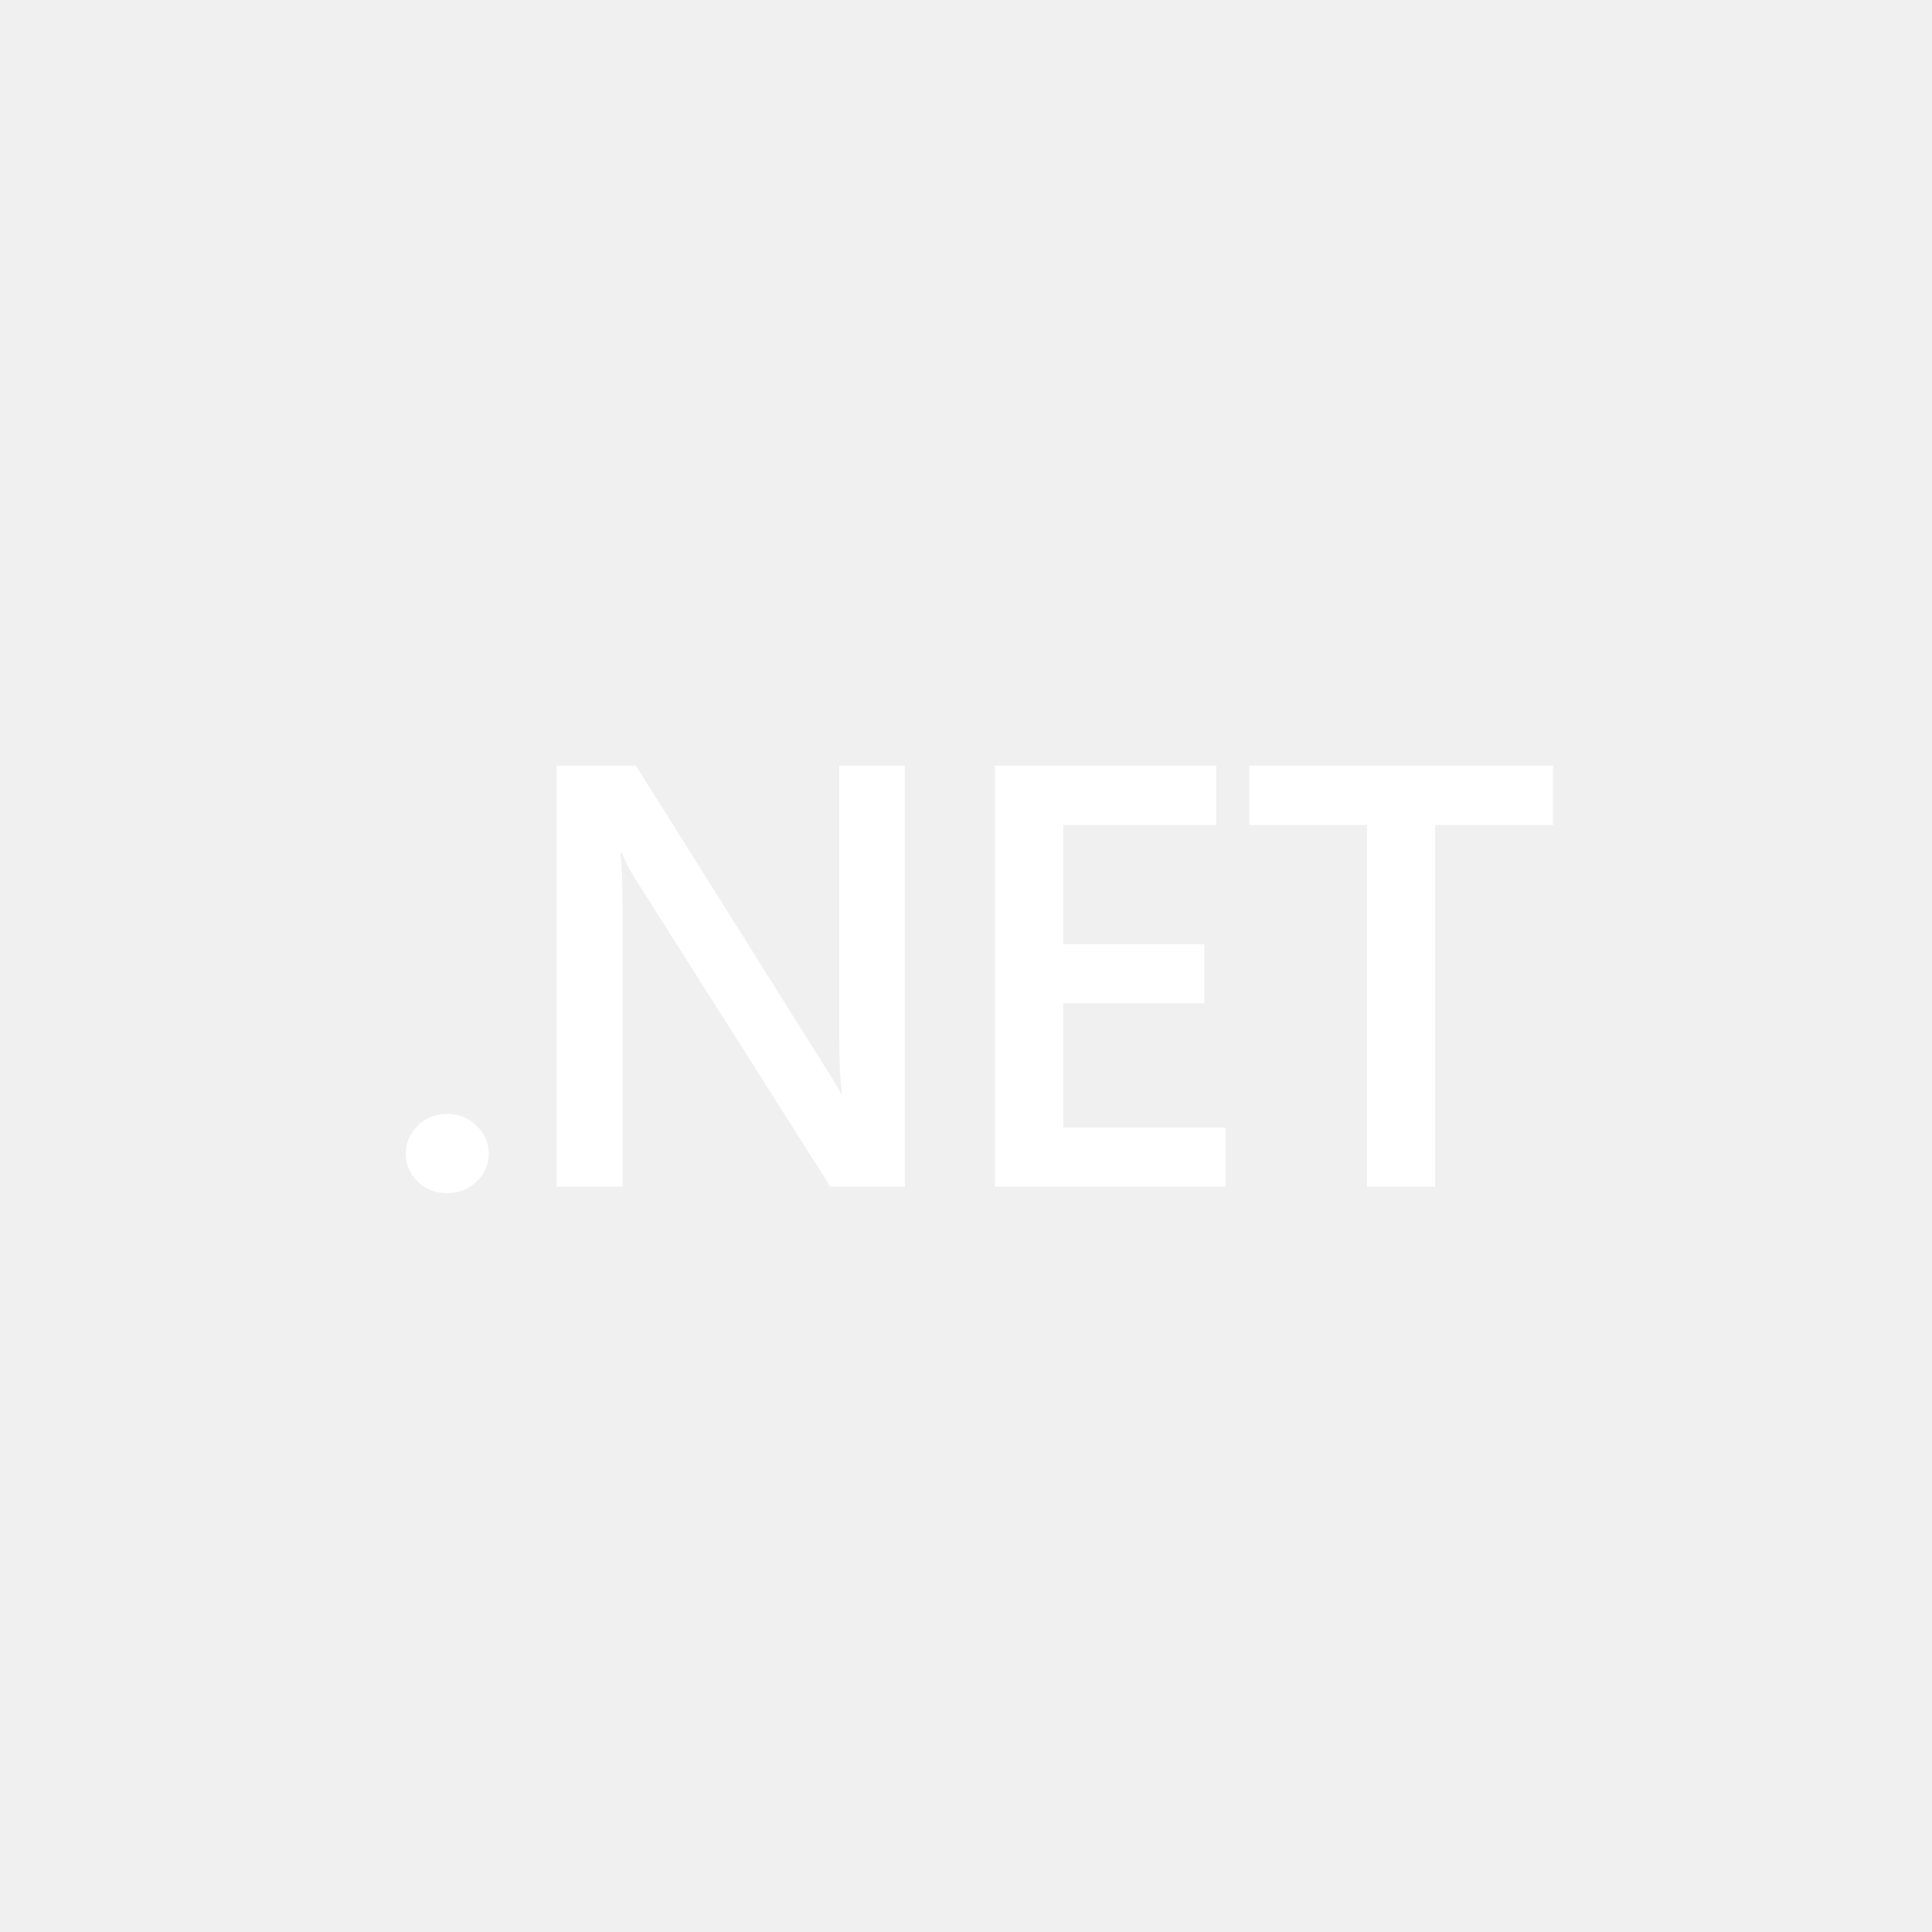
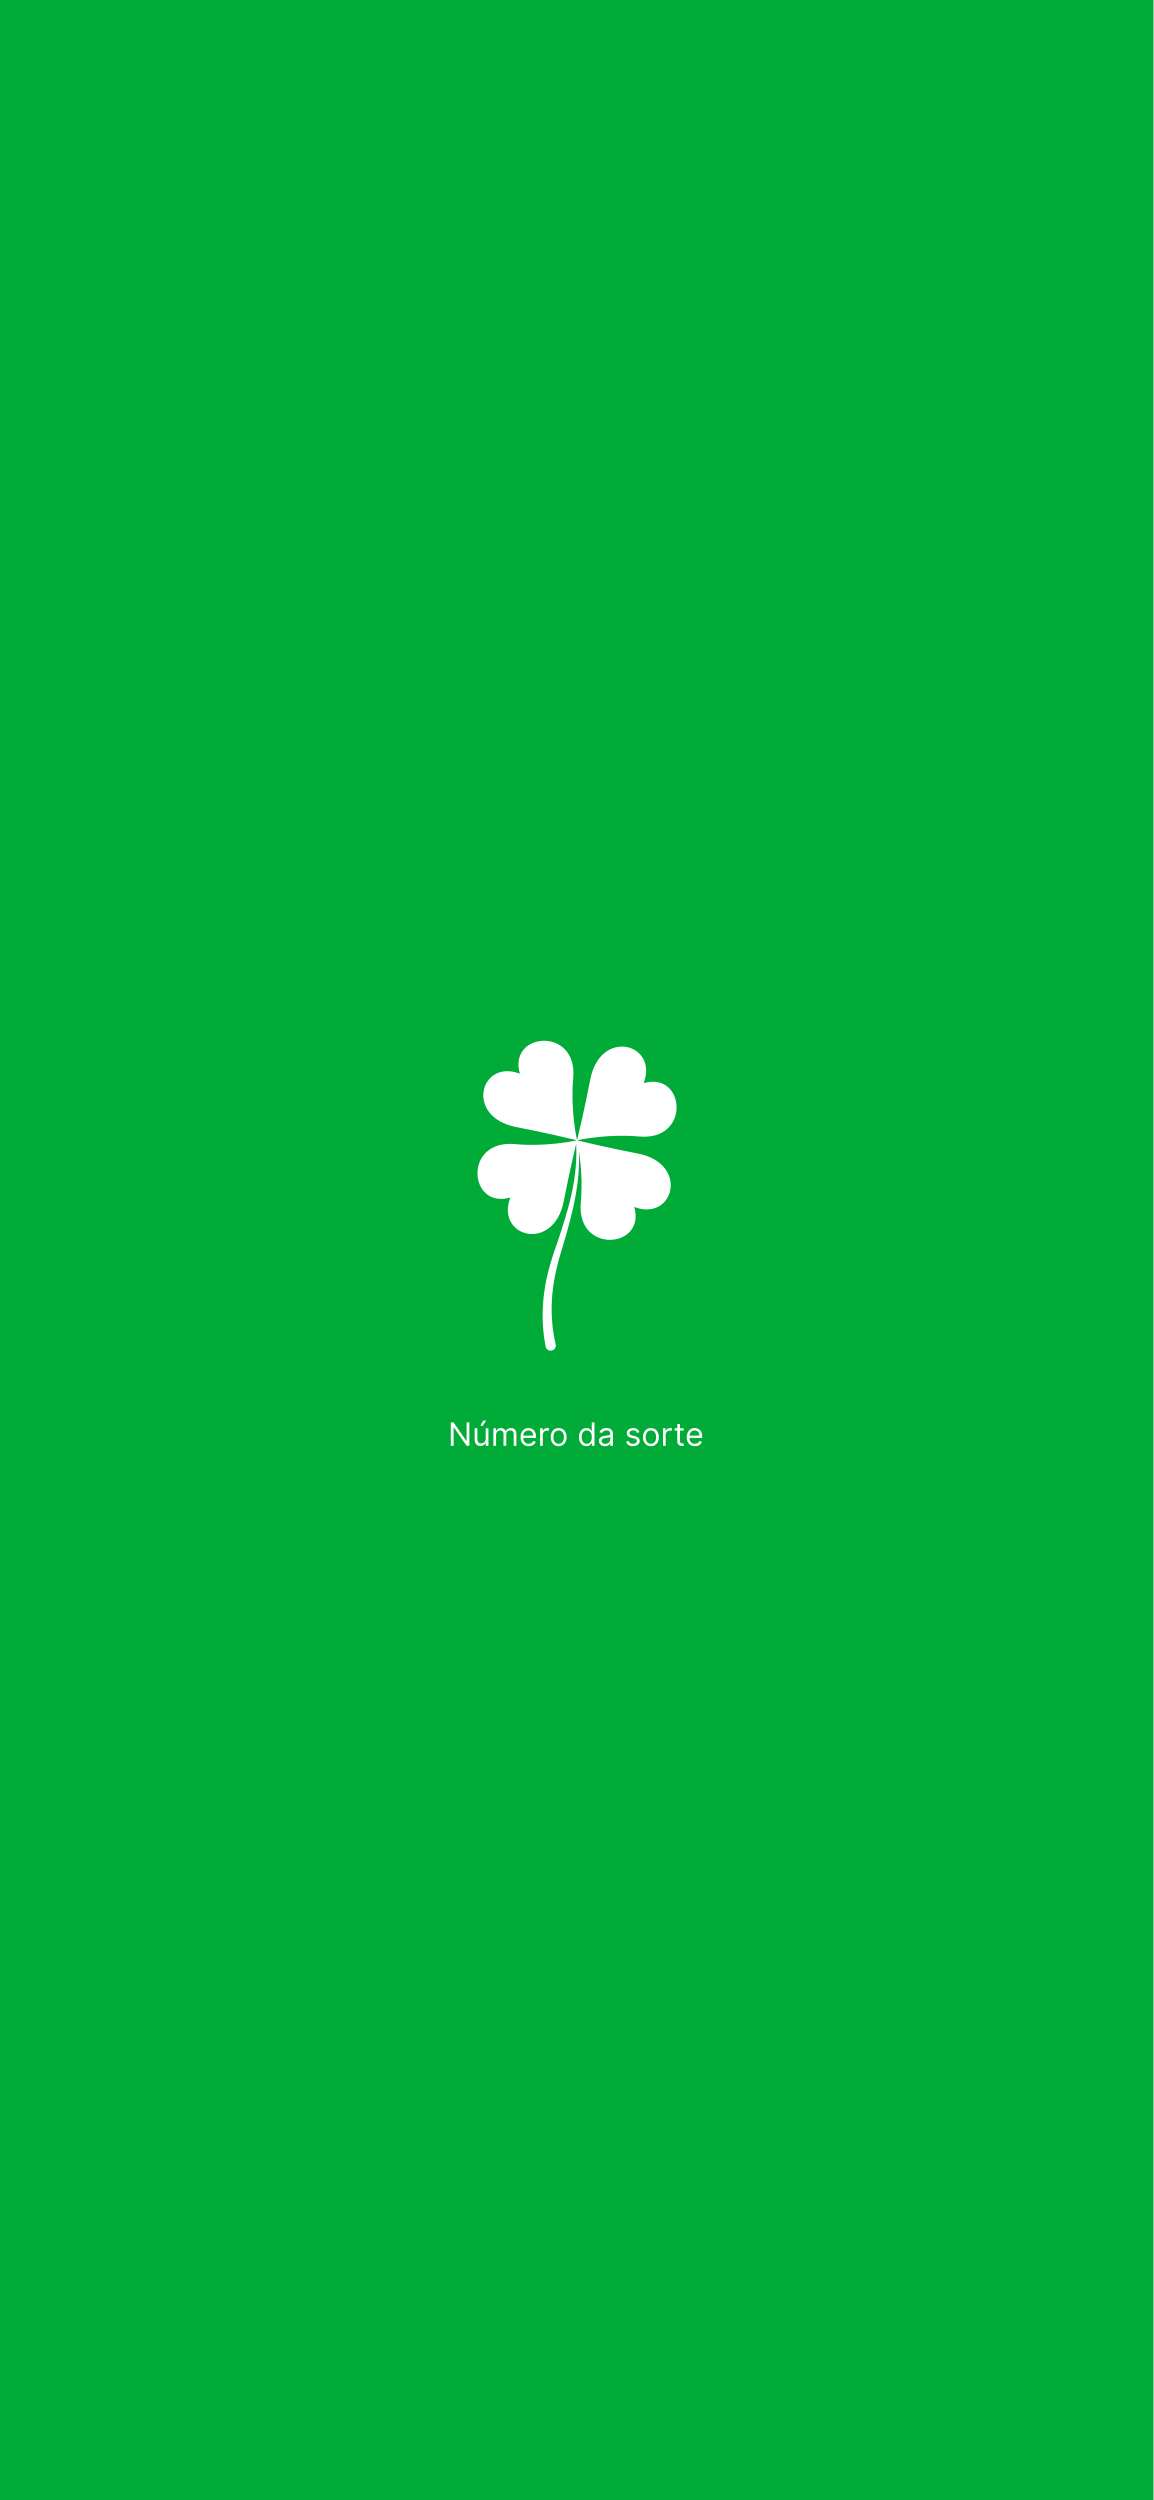
- <svg xmlns="http://www.w3.org/2000/svg" width="456" height="456" viewBox="0 0 456 456" version="1.1" xml:space="preserve" style="fill-rule:evenodd;clip-rule:evenodd;stroke-linejoin:round;stroke-miterlimit:2;">
-   <path d="m 105.5,281.609 c -2.703,0 -5.001,-0.9 -6.893,-2.702 -1.892,-1.848 -2.838,-4.042 -2.838,-6.582 0,-2.587 0.946,-4.804 2.838,-6.652 1.892,-1.848 4.19,-2.772 6.893,-2.772 2.748,0 5.068,0.924 6.96,2.772 1.937,1.848 2.906,4.064 2.906,6.652 0,2.54 -0.968,4.734 -2.906,6.582 -1.892,1.802 -4.212,2.702 -6.96,2.702 z" style="fill:#ffffff;fill-rule:nonzero;stroke-width:0.838" />
-   <path d="M 213.561,280.084 H 195.99 L 149.7,207.054 c -1.171,-1.848 -2.14,-3.765 -2.906,-5.751 h -0.406 c 0.361,2.125 0.541,6.675 0.541,13.65 v 65.132 h -15.543 v -99.36 h 18.719 l 44.737,71.298 c 1.892,2.957 3.109,4.989 3.649,6.098 h 0.27 c -0.45,-2.632 -0.676,-7.09 -0.676,-13.373 v -64.023 h 15.476 z" style="fill:#ffffff;fill-rule:nonzero;stroke-width:0.838" />
-   <path d="m 289.251,280.084 h -54.401 v -99.36 h 52.238 v 13.997 h -36.154 v 28.131 h 33.316 v 13.927 h -33.316 v 29.378 h 38.316 z" style="fill:#ffffff;fill-rule:nonzero;stroke-width:0.838" />
-   <path d="M 366.565,194.721 H 338.722 v 85.363 h -16.084 v -85.363 h -27.775 v -13.997 h 71.701 z" style="fill:#ffffff;fill-rule:nonzero;stroke-width:0.838" />
+ <svg xmlns="http://www.w3.org/2000/svg" width="430" height="932" viewBox="0 0 430 932" fill="none">
+   <rect width="430" height="932" fill="#00AB37" />
+   <path d="M174.977 530.273V539H173.954L169.199 532.148H169.114V539H168.057V530.273H169.079L173.852 537.142H173.937V530.273H174.977ZM181.081 536.324V532.455H182.086V539H181.081V537.892H181.012C180.859 538.224 180.62 538.507 180.296 538.74C179.973 538.97 179.564 539.085 179.069 539.085C178.66 539.085 178.296 538.996 177.978 538.817C177.66 538.635 177.41 538.362 177.228 537.999C177.046 537.632 176.956 537.17 176.956 536.614V532.455H177.961V536.545C177.961 537.023 178.095 537.403 178.362 537.688C178.632 537.972 178.975 538.114 179.393 538.114C179.643 538.114 179.897 538.05 180.156 537.922C180.417 537.794 180.636 537.598 180.812 537.334C180.991 537.07 181.081 536.733 181.081 536.324ZM179.069 531.568L180.109 529.591H181.285L179.956 531.568H179.069ZM183.928 539V532.455H184.9V533.477H184.985C185.121 533.128 185.342 532.857 185.646 532.663C185.95 532.467 186.315 532.369 186.741 532.369C187.173 532.369 187.532 532.467 187.819 532.663C188.109 532.857 188.334 533.128 188.496 533.477H188.565C188.732 533.139 188.984 532.871 189.319 532.672C189.654 532.47 190.056 532.369 190.525 532.369C191.11 532.369 191.589 532.553 191.961 532.919C192.333 533.283 192.519 533.849 192.519 534.619V539H191.513V534.619C191.513 534.136 191.381 533.791 191.117 533.584C190.853 533.376 190.542 533.273 190.184 533.273C189.724 533.273 189.367 533.412 189.114 533.69C188.861 533.966 188.735 534.315 188.735 534.739V539H187.712V534.517C187.712 534.145 187.592 533.845 187.35 533.618C187.109 533.388 186.798 533.273 186.417 533.273C186.155 533.273 185.911 533.342 185.684 533.482C185.459 533.621 185.278 533.814 185.138 534.061C185.002 534.305 184.934 534.588 184.934 534.909V539H183.928ZM197.102 539.136C196.472 539.136 195.928 538.997 195.47 538.719C195.016 538.438 194.665 538.045 194.418 537.543C194.173 537.037 194.051 536.449 194.051 535.778C194.051 535.108 194.173 534.517 194.418 534.006C194.665 533.491 195.008 533.091 195.449 532.804C195.892 532.514 196.409 532.369 197 532.369C197.341 532.369 197.678 532.426 198.01 532.54C198.342 532.653 198.645 532.838 198.918 533.094C199.19 533.347 199.408 533.682 199.57 534.099C199.731 534.517 199.812 535.031 199.812 535.642V536.068H194.767V535.199H198.79C198.79 534.83 198.716 534.5 198.568 534.21C198.423 533.92 198.216 533.692 197.946 533.524C197.679 533.357 197.364 533.273 197 533.273C196.599 533.273 196.253 533.372 195.96 533.571C195.67 533.767 195.447 534.023 195.291 534.338C195.135 534.653 195.057 534.991 195.057 535.352V535.932C195.057 536.426 195.142 536.845 195.312 537.189C195.486 537.53 195.726 537.79 196.033 537.969C196.339 538.145 196.696 538.233 197.102 538.233C197.366 538.233 197.605 538.196 197.818 538.122C198.034 538.045 198.22 537.932 198.376 537.781C198.533 537.628 198.653 537.437 198.739 537.21L199.71 537.483C199.608 537.812 199.436 538.102 199.195 538.352C198.953 538.599 198.655 538.793 198.3 538.932C197.945 539.068 197.545 539.136 197.102 539.136ZM201.342 539V532.455H202.314V533.443H202.382C202.501 533.119 202.717 532.857 203.03 532.655C203.342 532.453 203.695 532.352 204.087 532.352C204.16 532.352 204.253 532.354 204.364 532.357C204.474 532.359 204.558 532.364 204.615 532.369V533.392C204.581 533.384 204.503 533.371 204.381 533.354C204.261 533.334 204.135 533.324 204.001 533.324C203.683 533.324 203.399 533.391 203.149 533.524C202.902 533.655 202.706 533.837 202.561 534.07C202.419 534.3 202.348 534.562 202.348 534.858V539H201.342ZM208.267 539.136C207.676 539.136 207.158 538.996 206.712 538.714C206.268 538.433 205.922 538.04 205.672 537.534C205.425 537.028 205.301 536.437 205.301 535.761C205.301 535.08 205.425 534.484 205.672 533.976C205.922 533.467 206.268 533.072 206.712 532.791C207.158 532.51 207.676 532.369 208.267 532.369C208.858 532.369 209.375 532.51 209.818 532.791C210.264 533.072 210.611 533.467 210.858 533.976C211.108 534.484 211.233 535.08 211.233 535.761C211.233 536.437 211.108 537.028 210.858 537.534C210.611 538.04 210.264 538.433 209.818 538.714C209.375 538.996 208.858 539.136 208.267 539.136ZM208.267 538.233C208.716 538.233 209.085 538.118 209.375 537.888C209.665 537.658 209.879 537.355 210.018 536.98C210.158 536.605 210.227 536.199 210.227 535.761C210.227 535.324 210.158 534.916 210.018 534.538C209.879 534.161 209.665 533.855 209.375 533.622C209.085 533.389 208.716 533.273 208.267 533.273C207.818 533.273 207.449 533.389 207.159 533.622C206.869 533.855 206.655 534.161 206.516 534.538C206.376 534.916 206.307 535.324 206.307 535.761C206.307 536.199 206.376 536.605 206.516 536.98C206.655 537.355 206.869 537.658 207.159 537.888C207.449 538.118 207.818 538.233 208.267 538.233ZM218.615 539.136C218.069 539.136 217.588 538.999 217.17 538.723C216.752 538.445 216.426 538.053 216.19 537.547C215.954 537.038 215.836 536.438 215.836 535.744C215.836 535.057 215.954 534.46 216.19 533.955C216.426 533.449 216.754 533.058 217.174 532.783C217.595 532.507 218.081 532.369 218.632 532.369C219.058 532.369 219.394 532.44 219.642 532.582C219.892 532.722 220.082 532.881 220.213 533.06C220.346 533.236 220.45 533.381 220.524 533.494H220.609V530.273H221.615V539H220.643V537.994H220.524C220.45 538.114 220.345 538.264 220.208 538.446C220.072 538.625 219.877 538.786 219.625 538.928C219.372 539.067 219.035 539.136 218.615 539.136ZM218.751 538.233C219.154 538.233 219.495 538.128 219.774 537.918C220.052 537.705 220.264 537.411 220.409 537.036C220.554 536.658 220.626 536.222 220.626 535.727C220.626 535.239 220.555 534.811 220.413 534.445C220.271 534.075 220.061 533.788 219.782 533.584C219.504 533.376 219.16 533.273 218.751 533.273C218.325 533.273 217.97 533.382 217.686 533.601C217.404 533.817 217.193 534.111 217.051 534.483C216.912 534.852 216.842 535.267 216.842 535.727C216.842 536.193 216.913 536.616 217.055 536.997C217.2 537.375 217.413 537.676 217.694 537.901C217.978 538.122 218.331 538.233 218.751 538.233ZM225.522 539.153C225.108 539.153 224.731 539.075 224.393 538.919C224.055 538.76 223.787 538.531 223.588 538.233C223.389 537.932 223.289 537.568 223.289 537.142C223.289 536.767 223.363 536.463 223.511 536.23C223.659 535.994 223.856 535.81 224.103 535.676C224.35 535.543 224.623 535.443 224.921 535.378C225.223 535.31 225.525 535.256 225.829 535.216C226.227 535.165 226.549 535.126 226.797 535.101C227.047 535.072 227.228 535.026 227.342 534.96C227.458 534.895 227.517 534.781 227.517 534.619V534.585C227.517 534.165 227.402 533.838 227.172 533.605C226.944 533.372 226.599 533.256 226.136 533.256C225.656 533.256 225.279 533.361 225.007 533.571C224.734 533.781 224.542 534.006 224.431 534.244L223.477 533.903C223.647 533.506 223.875 533.196 224.159 532.974C224.446 532.75 224.758 532.594 225.096 532.506C225.437 532.415 225.772 532.369 226.102 532.369C226.312 532.369 226.554 532.395 226.826 532.446C227.102 532.494 227.368 532.595 227.623 532.749C227.882 532.902 228.096 533.134 228.267 533.443C228.437 533.753 228.522 534.168 228.522 534.688V539H227.517V538.114H227.466C227.397 538.256 227.284 538.408 227.125 538.57C226.966 538.732 226.754 538.869 226.49 538.983C226.225 539.097 225.903 539.153 225.522 539.153ZM225.676 538.25C226.074 538.25 226.409 538.172 226.681 538.016C226.957 537.859 227.164 537.658 227.304 537.411C227.446 537.163 227.517 536.903 227.517 536.631V535.71C227.474 535.761 227.38 535.808 227.235 535.851C227.093 535.891 226.929 535.926 226.741 535.957C226.556 535.986 226.376 536.011 226.2 536.034C226.027 536.054 225.886 536.071 225.778 536.085C225.517 536.119 225.272 536.175 225.045 536.251C224.821 536.325 224.639 536.437 224.5 536.588C224.363 536.736 224.295 536.937 224.295 537.193C224.295 537.543 224.424 537.807 224.683 537.986C224.944 538.162 225.275 538.25 225.676 538.25ZM238.369 533.92L237.466 534.176C237.409 534.026 237.325 533.879 237.214 533.737C237.107 533.592 236.959 533.473 236.771 533.379C236.584 533.286 236.344 533.239 236.051 533.239C235.651 533.239 235.317 533.331 235.05 533.516C234.786 533.697 234.653 533.929 234.653 534.21C234.653 534.46 234.744 534.658 234.926 534.803C235.108 534.947 235.392 535.068 235.778 535.165L236.75 535.403C237.335 535.545 237.771 535.763 238.058 536.055C238.345 536.345 238.489 536.719 238.489 537.176C238.489 537.551 238.381 537.886 238.165 538.182C237.952 538.477 237.653 538.71 237.27 538.881C236.886 539.051 236.44 539.136 235.932 539.136C235.264 539.136 234.712 538.991 234.274 538.702C233.837 538.412 233.56 537.989 233.443 537.432L234.398 537.193C234.489 537.545 234.661 537.81 234.913 537.986C235.169 538.162 235.503 538.25 235.915 538.25C236.384 538.25 236.756 538.151 237.031 537.952C237.31 537.75 237.449 537.509 237.449 537.227C237.449 537 237.369 536.81 237.21 536.656C237.051 536.5 236.807 536.384 236.477 536.307L235.386 536.051C234.787 535.909 234.347 535.689 234.065 535.391C233.787 535.089 233.648 534.713 233.648 534.261C233.648 533.892 233.751 533.565 233.959 533.281C234.169 532.997 234.455 532.774 234.815 532.612C235.179 532.45 235.591 532.369 236.051 532.369C236.699 532.369 237.207 532.511 237.577 532.795C237.949 533.08 238.213 533.455 238.369 533.92ZM242.662 539.136C242.071 539.136 241.552 538.996 241.106 538.714C240.663 538.433 240.316 538.04 240.066 537.534C239.819 537.028 239.696 536.437 239.696 535.761C239.696 535.08 239.819 534.484 240.066 533.976C240.316 533.467 240.663 533.072 241.106 532.791C241.552 532.51 242.071 532.369 242.662 532.369C243.252 532.369 243.77 532.51 244.213 532.791C244.659 533.072 245.005 533.467 245.252 533.976C245.502 534.484 245.627 535.08 245.627 535.761C245.627 536.437 245.502 537.028 245.252 537.534C245.005 538.04 244.659 538.433 244.213 538.714C243.77 538.996 243.252 539.136 242.662 539.136ZM242.662 538.233C243.11 538.233 243.48 538.118 243.77 537.888C244.059 537.658 244.274 537.355 244.413 536.98C244.552 536.605 244.622 536.199 244.622 535.761C244.622 535.324 244.552 534.916 244.413 534.538C244.274 534.161 244.059 533.855 243.77 533.622C243.48 533.389 243.11 533.273 242.662 533.273C242.213 533.273 241.843 533.389 241.554 533.622C241.264 533.855 241.049 534.161 240.91 534.538C240.771 534.916 240.701 535.324 240.701 535.761C240.701 536.199 240.771 536.605 240.91 536.98C241.049 537.355 241.264 537.658 241.554 537.888C241.843 538.118 242.213 538.233 242.662 538.233ZM247.163 539V532.455H248.134V533.443H248.202C248.322 533.119 248.538 532.857 248.85 532.655C249.163 532.453 249.515 532.352 249.907 532.352C249.981 532.352 250.073 532.354 250.184 532.357C250.295 532.359 250.379 532.364 250.435 532.369V533.392C250.401 533.384 250.323 533.371 250.201 533.354C250.082 533.334 249.955 533.324 249.822 533.324C249.504 533.324 249.219 533.391 248.969 533.524C248.722 533.655 248.526 533.837 248.381 534.07C248.239 534.3 248.168 534.562 248.168 534.858V539H247.163ZM254.884 532.455V533.307H251.492V532.455H254.884ZM252.481 530.886H253.487V537.125C253.487 537.409 253.528 537.622 253.61 537.764C253.695 537.903 253.803 537.997 253.934 538.045C254.067 538.091 254.208 538.114 254.356 538.114C254.467 538.114 254.558 538.108 254.629 538.097C254.7 538.082 254.756 538.071 254.799 538.062L255.004 538.966C254.935 538.991 254.84 539.017 254.718 539.043C254.596 539.071 254.441 539.085 254.254 539.085C253.969 539.085 253.691 539.024 253.418 538.902C253.148 538.78 252.924 538.594 252.745 538.344C252.569 538.094 252.481 537.778 252.481 537.398V530.886ZM259.071 539.136C258.44 539.136 257.896 538.997 257.439 538.719C256.984 538.438 256.634 538.045 256.386 537.543C256.142 537.037 256.02 536.449 256.02 535.778C256.02 535.108 256.142 534.517 256.386 534.006C256.634 533.491 256.977 533.091 257.418 532.804C257.861 532.514 258.378 532.369 258.969 532.369C259.31 532.369 259.646 532.426 259.979 532.54C260.311 532.653 260.614 532.838 260.886 533.094C261.159 533.347 261.376 533.682 261.538 534.099C261.7 534.517 261.781 535.031 261.781 535.642V536.068H256.736V535.199H260.759C260.759 534.83 260.685 534.5 260.537 534.21C260.392 533.92 260.185 533.692 259.915 533.524C259.648 533.357 259.332 533.273 258.969 533.273C258.568 533.273 258.222 533.372 257.929 533.571C257.639 533.767 257.416 534.023 257.26 534.338C257.104 534.653 257.026 534.991 257.026 535.352V535.932C257.026 536.426 257.111 536.845 257.281 537.189C257.455 537.53 257.695 537.79 258.001 537.969C258.308 538.145 258.665 538.233 259.071 538.233C259.335 538.233 259.574 538.196 259.787 538.122C260.003 538.045 260.189 537.932 260.345 537.781C260.501 537.628 260.622 537.437 260.707 537.21L261.679 537.483C261.577 537.812 261.405 538.102 261.163 538.352C260.922 538.599 260.624 538.793 260.268 538.932C259.913 539.068 259.514 539.136 259.071 539.136Z" fill="white" />
+   <path fill-rule="evenodd" clip-rule="evenodd" d="M237.777 430.036C226.257 427.809 217.457 425.689 215.524 425.209L215.511 425.062L215.497 425.022C217.524 424.596 227.471 422.702 238.257 423.689C257.724 425.476 255.471 399.236 239.964 403.796C245.604 389.009 223.791 383.076 220.044 402.449C217.804 414.049 215.657 422.876 215.204 424.729C215.164 424.716 215.124 424.716 215.084 424.716L215.031 424.729C214.617 422.716 212.711 412.769 213.697 401.969C215.484 382.502 189.244 384.756 193.804 400.262C179.004 394.622 173.084 416.422 192.457 420.169C204.044 422.422 212.871 424.556 214.737 425.009C214.724 425.049 214.711 425.103 214.724 425.143V425.196C212.671 425.623 202.737 427.516 191.964 426.529C172.511 424.743 174.751 450.982 190.257 446.422C184.617 461.209 206.431 467.129 210.177 447.756C212.164 437.556 214.057 429.489 214.791 426.436C215.097 432.449 214.484 438.476 213.244 444.342C211.924 450.649 209.937 456.809 207.857 462.942C205.684 469.036 203.684 475.423 202.857 482.009C201.964 488.596 202.111 495.382 203.404 501.969V501.982L203.417 502.049C203.657 503.076 204.684 503.716 205.711 503.476C206.751 503.223 207.391 502.196 207.151 501.169C205.711 495.036 205.311 488.676 205.924 482.369C206.217 479.209 206.751 476.062 207.484 472.956C208.204 469.836 209.151 466.782 210.084 463.649C211.937 457.409 213.697 451.103 214.777 444.636C215.657 439.463 216.057 434.196 215.817 428.956C216.457 433.222 217.231 440.516 216.524 448.249C214.737 467.702 240.991 465.463 236.431 449.956C251.217 455.596 257.151 433.783 237.777 430.036Z" fill="white" />
</svg>
